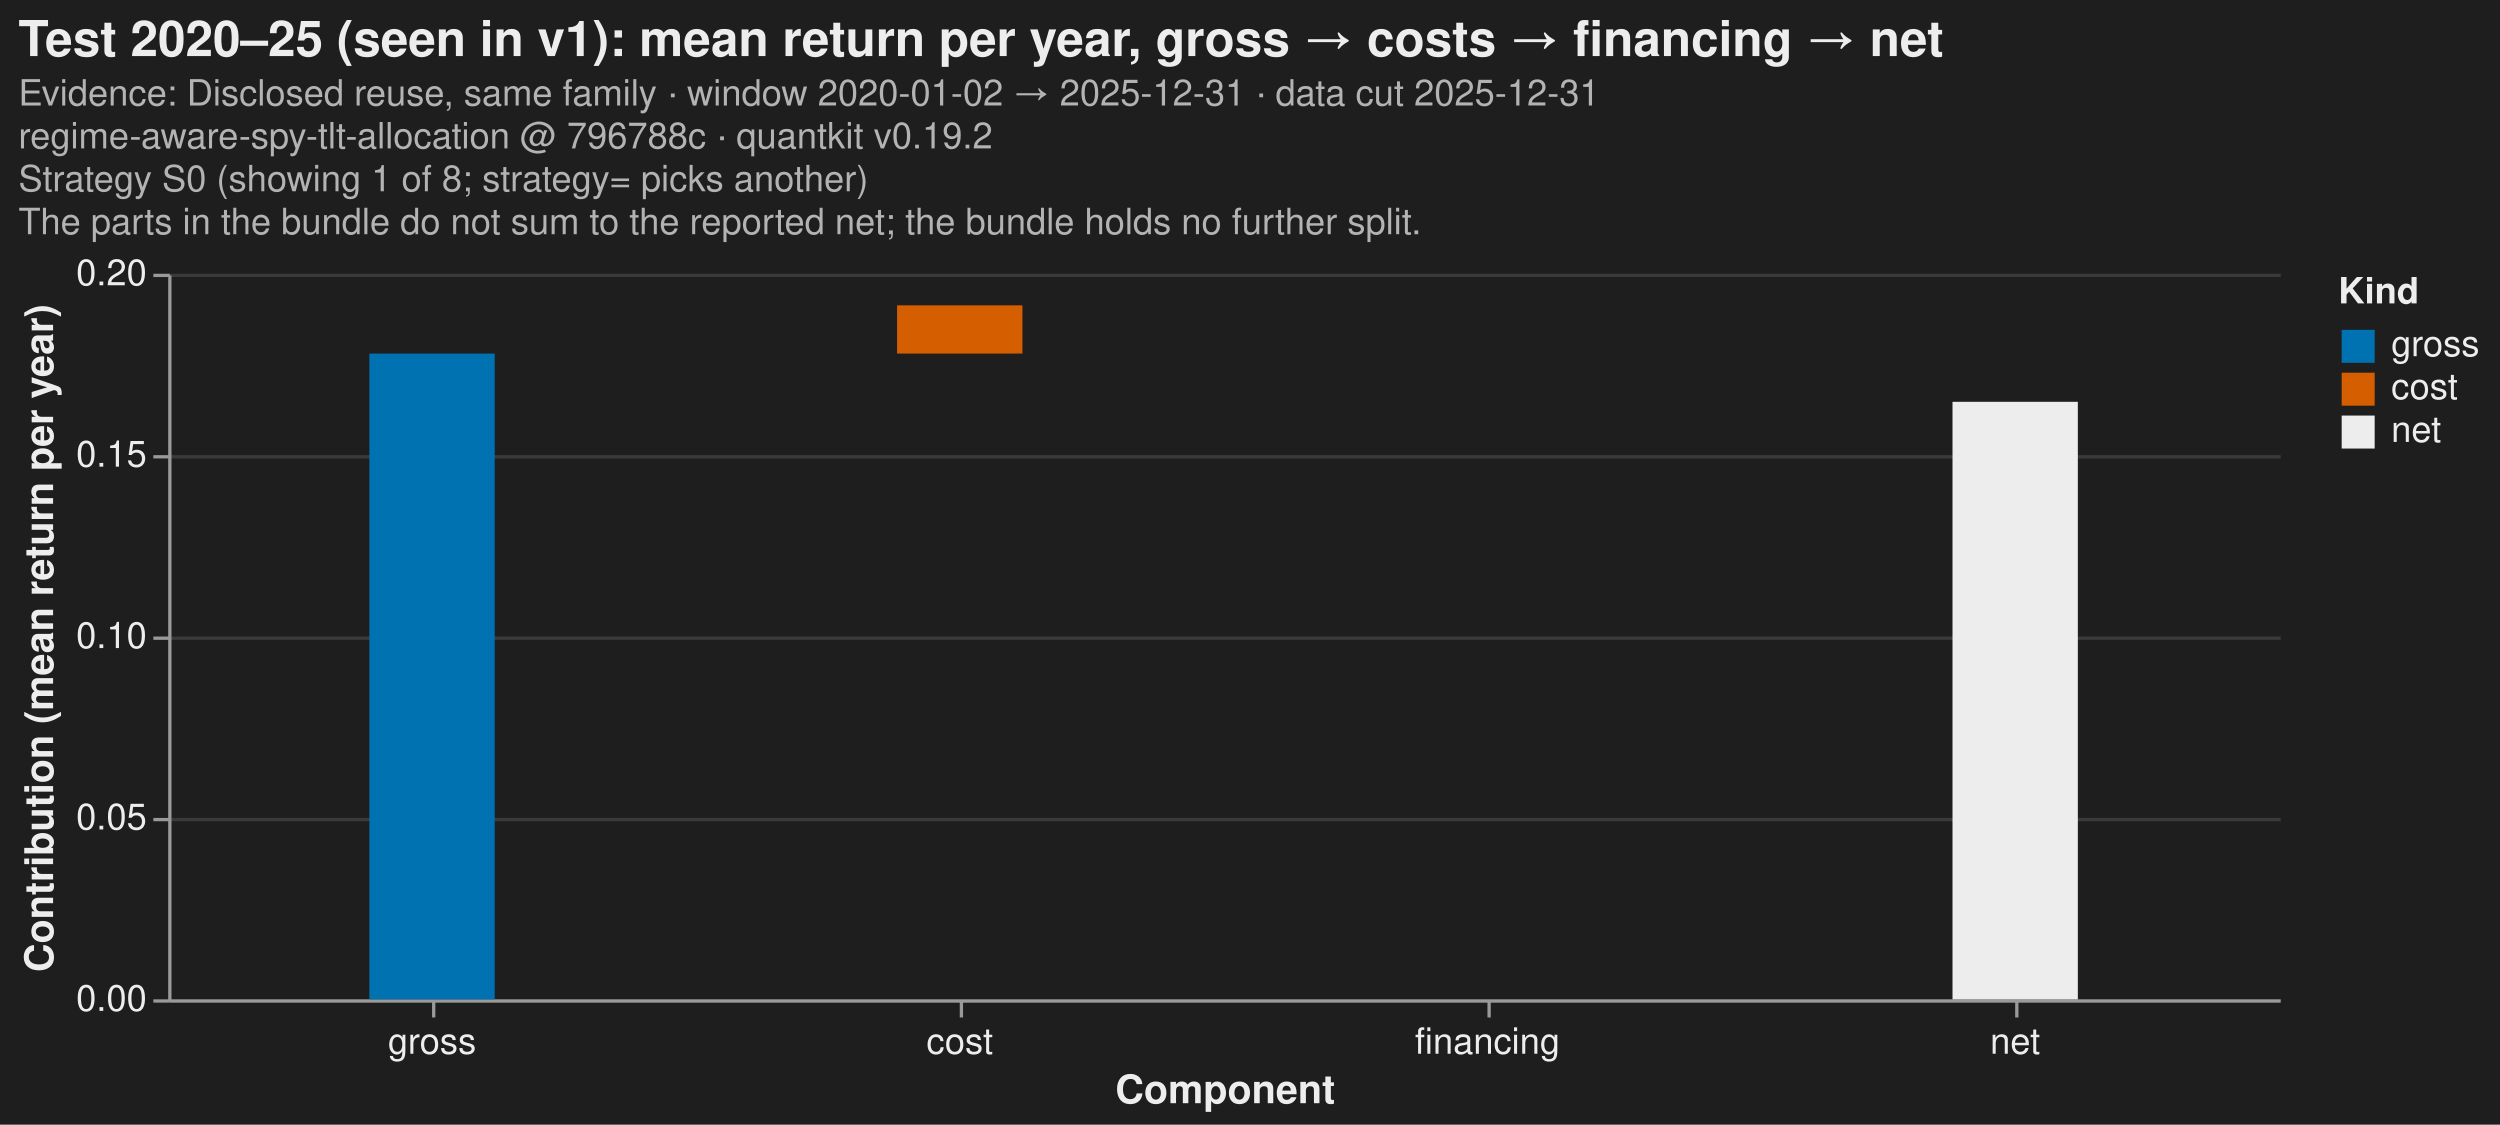
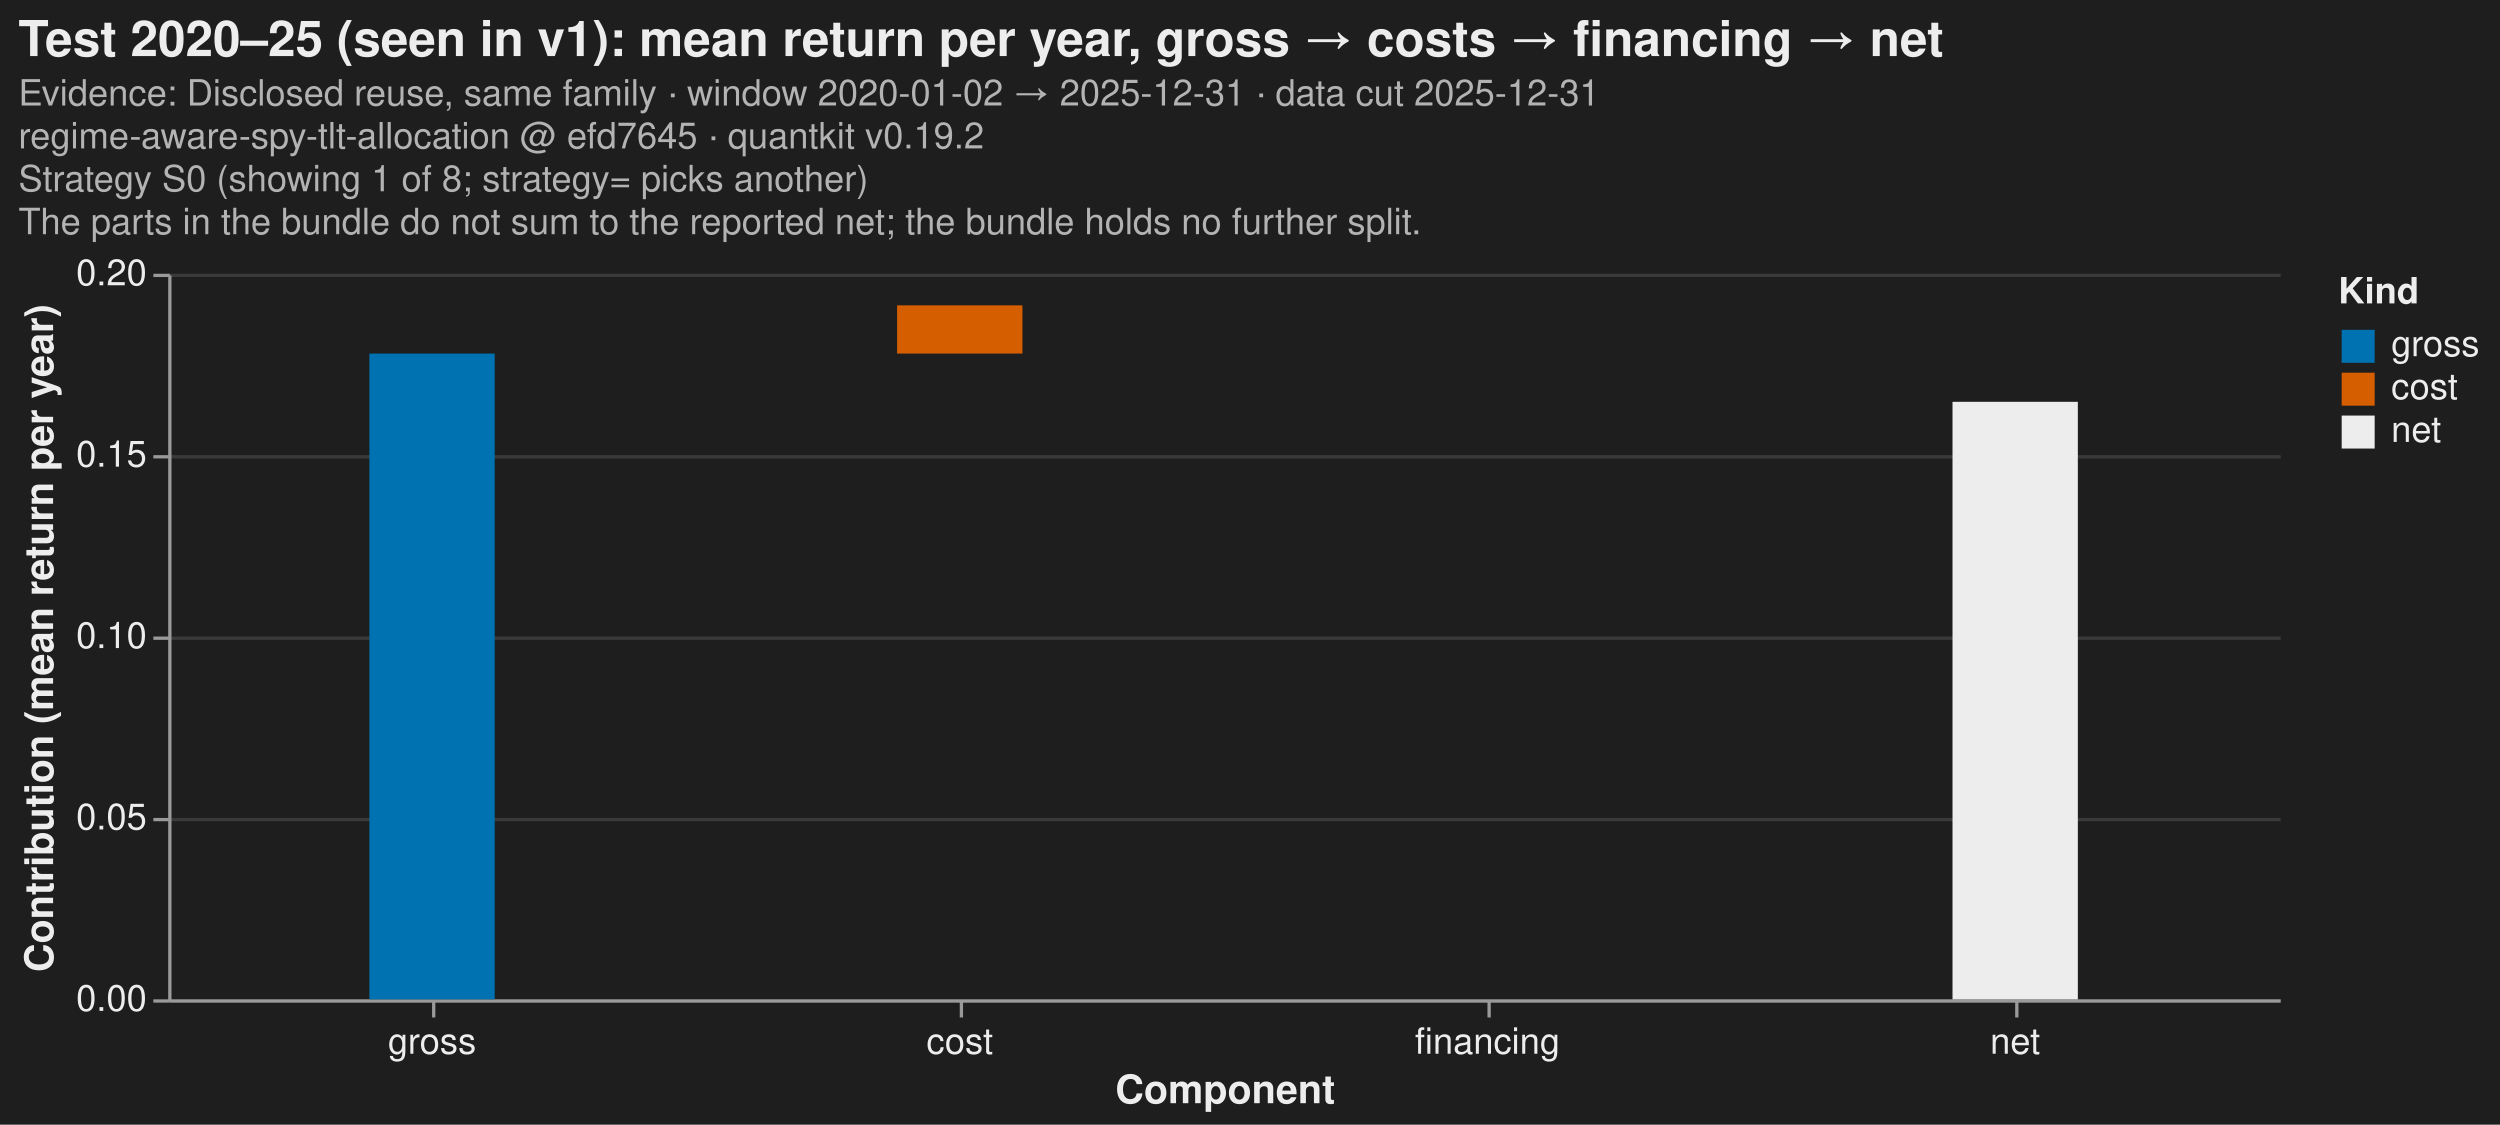
<svg xmlns="http://www.w3.org/2000/svg" version="1.1" class="marks" width="758" height="341" viewBox="0 0 758 341">
  <rect width="758" height="341" fill="#1E1E1E" />
  <g fill="none" stroke-miterlimit="10" transform="translate(51,83)">
    <g class="mark-group role-frame root" role="graphics-object" aria-roledescription="group mark container">
      <g transform="translate(0,0)">
        <path class="background" aria-hidden="true" d="M0,0h640v220h-640Z" />
        <g>
          <g class="mark-group role-axis" aria-hidden="true">
            <g transform="translate(0.5,0.5)">
              <path class="background" aria-hidden="true" d="M0,0h0v0h0Z" pointer-events="none" />
              <g>
                <g class="mark-rule role-axis-grid" pointer-events="none">
                  <line transform="translate(0,220)" x2="640" y2="0" stroke="#3A3A3A" stroke-width="1" opacity="1" />
                  <line transform="translate(0,165)" x2="640" y2="0" stroke="#3A3A3A" stroke-width="1" opacity="1" />
                  <line transform="translate(0,110)" x2="640" y2="0" stroke="#3A3A3A" stroke-width="1" opacity="1" />
                  <line transform="translate(0,55)" x2="640" y2="0" stroke="#3A3A3A" stroke-width="1" opacity="1" />
                  <line transform="translate(0,0)" x2="640" y2="0" stroke="#3A3A3A" stroke-width="1" opacity="1" />
                </g>
              </g>
              <path class="foreground" aria-hidden="true" d="" pointer-events="none" display="none" />
            </g>
          </g>
          <g class="mark-group role-axis" role="graphics-symbol" aria-roledescription="axis" aria-label="X-axis titled 'Component' for a discrete scale with 4 values: gross, cost, financing, net">
            <g transform="translate(0.5,220.5)">
              <path class="background" aria-hidden="true" d="M0,0h0v0h0Z" pointer-events="none" />
              <g>
                <g class="mark-rule role-axis-tick" pointer-events="none">
                  <line transform="translate(80,0)" x2="0" y2="5" stroke="#9A9A9A" stroke-width="1" opacity="1" />
                  <line transform="translate(240,0)" x2="0" y2="5" stroke="#9A9A9A" stroke-width="1" opacity="1" />
                  <line transform="translate(400,0)" x2="0" y2="5" stroke="#9A9A9A" stroke-width="1" opacity="1" />
                  <line transform="translate(560,0)" x2="0" y2="5" stroke="#9A9A9A" stroke-width="1" opacity="1" />
                </g>
                <g class="mark-text role-axis-label" pointer-events="none">
                  <text text-anchor="middle" transform="translate(79.5,16)" font-family="Helvetica Neue, Helvetica, Arial, sans-serif" font-size="11px" fill="#EDEDED" opacity="1">gross</text>
                  <text text-anchor="middle" transform="translate(239.5,16)" font-family="Helvetica Neue, Helvetica, Arial, sans-serif" font-size="11px" fill="#EDEDED" opacity="1">cost</text>
                  <text text-anchor="middle" transform="translate(399.5,16)" font-family="Helvetica Neue, Helvetica, Arial, sans-serif" font-size="11px" fill="#EDEDED" opacity="1">financing</text>
                  <text text-anchor="middle" transform="translate(559.5,16)" font-family="Helvetica Neue, Helvetica, Arial, sans-serif" font-size="11px" fill="#EDEDED" opacity="1">net</text>
                </g>
                <g class="mark-rule role-axis-domain" pointer-events="none">
                  <line transform="translate(0,0)" x2="640" y2="0" stroke="#9A9A9A" stroke-width="1" opacity="1" />
                </g>
                <g class="mark-text role-axis-title" pointer-events="none">
                  <text text-anchor="middle" transform="translate(320,31)" font-family="Helvetica Neue, Helvetica, Arial, sans-serif" font-size="12px" font-weight="bold" fill="#EDEDED" opacity="1">Component</text>
                </g>
              </g>
              <path class="foreground" aria-hidden="true" d="" pointer-events="none" display="none" />
            </g>
          </g>
          <g class="mark-group role-axis" role="graphics-symbol" aria-roledescription="axis" aria-label="Y-axis titled 'Contribution (mean return per year)' for a linear scale with values from 0.00 to 0.20">
            <g transform="translate(0.5,0.5)">
              <path class="background" aria-hidden="true" d="M0,0h0v0h0Z" pointer-events="none" />
              <g>
                <g class="mark-rule role-axis-tick" pointer-events="none">
                  <line transform="translate(0,220)" x2="-5" y2="0" stroke="#9A9A9A" stroke-width="1" opacity="1" />
                  <line transform="translate(0,165)" x2="-5" y2="0" stroke="#9A9A9A" stroke-width="1" opacity="1" />
                  <line transform="translate(0,110)" x2="-5" y2="0" stroke="#9A9A9A" stroke-width="1" opacity="1" />
                  <line transform="translate(0,55)" x2="-5" y2="0" stroke="#9A9A9A" stroke-width="1" opacity="1" />
                  <line transform="translate(0,0)" x2="-5" y2="0" stroke="#9A9A9A" stroke-width="1" opacity="1" />
                </g>
                <g class="mark-text role-axis-label" pointer-events="none">
                  <text text-anchor="end" transform="translate(-7,223)" font-family="Helvetica Neue, Helvetica, Arial, sans-serif" font-size="11px" fill="#EDEDED" opacity="1">0.00</text>
                  <text text-anchor="end" transform="translate(-7,168)" font-family="Helvetica Neue, Helvetica, Arial, sans-serif" font-size="11px" fill="#EDEDED" opacity="1">0.05</text>
                  <text text-anchor="end" transform="translate(-7,113)" font-family="Helvetica Neue, Helvetica, Arial, sans-serif" font-size="11px" fill="#EDEDED" opacity="1">0.10</text>
                  <text text-anchor="end" transform="translate(-7,58)" font-family="Helvetica Neue, Helvetica, Arial, sans-serif" font-size="11px" fill="#EDEDED" opacity="1">0.15</text>
                  <text text-anchor="end" transform="translate(-7,3)" font-family="Helvetica Neue, Helvetica, Arial, sans-serif" font-size="11px" fill="#EDEDED" opacity="1">0.20</text>
                </g>
                <g class="mark-rule role-axis-domain" pointer-events="none">
                  <line transform="translate(0,220)" x2="0" y2="-220" stroke="#9A9A9A" stroke-width="1" opacity="1" />
                </g>
                <g class="mark-text role-axis-title" pointer-events="none">
                  <text text-anchor="middle" transform="translate(-32.406,110) rotate(-90) translate(0,-3)" font-family="Helvetica Neue, Helvetica, Arial, sans-serif" font-size="12px" font-weight="bold" fill="#EDEDED" opacity="1">Contribution (mean return per year)</text>
                </g>
              </g>
              <path class="foreground" aria-hidden="true" d="" pointer-events="none" display="none" />
            </g>
          </g>
          <g class="mark-rect role-mark marks" role="graphics-object" aria-roledescription="rect mark container">
            <path aria-label="Component: gross; Contribution (mean return per year): 0; Kind: gross; part: gross; value: 0.178" role="graphics-symbol" aria-roledescription="bar" d="M61,24.205h38v195.795h-38Z" fill="#0072B2" />
            <path aria-label="Component: cost; Contribution (mean return per year): 0.1779953523; Kind: cost; part: cost; value: −0.0133" role="graphics-symbol" aria-roledescription="bar" d="M221,9.579h38v14.627h-38Z" fill="#D55E00" />
            <path aria-label="Component: financing; Contribution (mean return per year): 0.19129219079; Kind: cost; part: financing; value: 0" role="graphics-symbol" aria-roledescription="bar" d="M381,9.579h38v0h-38Z" fill="#D55E00" />
            <path aria-label="Component: net; Contribution (mean return per year): 0; Kind: net; part: net; value: 0.1647" role="graphics-symbol" aria-roledescription="bar" d="M541,38.832h38v181.168h-38Z" fill="#EDEDED" />
          </g>
          <g class="mark-group role-legend" role="graphics-symbol" aria-roledescription="legend" aria-label="Symbol legend titled 'Kind' for fill color with 3 values: gross, cost, net">
            <g transform="translate(658,0)">
              <path class="background" aria-hidden="true" d="M0,0h44v53h-44Z" pointer-events="none" />
              <g>
                <g class="mark-group role-legend-entry">
                  <g transform="translate(0,16)">
                    <path class="background" aria-hidden="true" d="M0,0h0v0h0Z" pointer-events="none" />
                    <g>
                      <g class="mark-group role-scope" role="graphics-object" aria-roledescription="group mark container">
                        <g transform="translate(0,0)">
                          <path class="background" aria-hidden="true" d="M0,0h43.093v11h-43.093Z" pointer-events="none" opacity="1" />
                          <g>
                            <g class="mark-symbol role-legend-symbol" pointer-events="none">
                              <path transform="translate(6,6)" d="M-5,-5h10v10h-10Z" fill="#0072B2" stroke-width="1.5" opacity="1" />
                            </g>
                            <g class="mark-text role-legend-label" pointer-events="none">
                              <text text-anchor="start" transform="translate(16,9)" font-family="Helvetica Neue, Helvetica, Arial, sans-serif" font-size="11px" fill="#EDEDED" opacity="1">gross</text>
                            </g>
                          </g>
                          <path class="foreground" aria-hidden="true" d="" pointer-events="none" display="none" />
                        </g>
                        <g transform="translate(0,13)">
                          <path class="background" aria-hidden="true" d="M0,0h43.093v11h-43.093Z" pointer-events="none" opacity="1" />
                          <g>
                            <g class="mark-symbol role-legend-symbol" pointer-events="none">
                              <path transform="translate(6,6)" d="M-5,-5h10v10h-10Z" fill="#D55E00" stroke-width="1.5" opacity="1" />
                            </g>
                            <g class="mark-text role-legend-label" pointer-events="none">
                              <text text-anchor="start" transform="translate(16,9)" font-family="Helvetica Neue, Helvetica, Arial, sans-serif" font-size="11px" fill="#EDEDED" opacity="1">cost</text>
                            </g>
                          </g>
                          <path class="foreground" aria-hidden="true" d="" pointer-events="none" display="none" />
                        </g>
                        <g transform="translate(0,26)">
                          <path class="background" aria-hidden="true" d="M0,0h43.093v11h-43.093Z" pointer-events="none" opacity="1" />
                          <g>
                            <g class="mark-symbol role-legend-symbol" pointer-events="none">
                              <path transform="translate(6,6)" d="M-5,-5h10v10h-10Z" fill="#EDEDED" stroke-width="1.5" opacity="1" />
                            </g>
                            <g class="mark-text role-legend-label" pointer-events="none">
                              <text text-anchor="start" transform="translate(16,9)" font-family="Helvetica Neue, Helvetica, Arial, sans-serif" font-size="11px" fill="#EDEDED" opacity="1">net</text>
                            </g>
                          </g>
                          <path class="foreground" aria-hidden="true" d="" pointer-events="none" display="none" />
                        </g>
                      </g>
                    </g>
                    <path class="foreground" aria-hidden="true" d="" pointer-events="none" display="none" />
                  </g>
                </g>
                <g class="mark-text role-legend-title" pointer-events="none">
                  <text text-anchor="start" transform="translate(0,9)" font-family="Helvetica Neue, Helvetica, Arial, sans-serif" font-size="11px" font-weight="bold" fill="#EDEDED" opacity="1">Kind</text>
                </g>
              </g>
              <path class="foreground" aria-hidden="true" d="" pointer-events="none" display="none" />
            </g>
          </g>
          <g class="mark-group role-title">
            <g transform="translate(-45.406,-78)">
              <path class="background" aria-hidden="true" d="M0,0h0v0h0Z" pointer-events="none" />
              <g>
                <g class="mark-text role-title-text" role="graphics-symbol" aria-roledescription="title" aria-label="Title text 'Test 2020–25 (seen in v1): mean return per year, gross → costs → financing → net'" pointer-events="none">
                  <text text-anchor="start" transform="translate(0,12)" font-family="Helvetica Neue, Helvetica, Arial, sans-serif" font-size="15px" font-weight="bold" fill="#EDEDED" opacity="1">Test 2020–25 (seen in v1): mean return per year, gross → costs → financing → net</text>
                </g>
-                 <g class="mark-text role-title-subtitle" role="graphics-symbol" aria-roledescription="subtitle" aria-label="Subtitle text 'Evidence: Disclosed reuse, same family · window 2020-01-02 → 2025-12-31 · data cut 2025-12-31 regime-aware-spy-tlt-allocation @ 796788c · quantkit v0.19.2 Strategy S0 (showing 1 of 8; strategy= picks another) The parts in the bundle do not sum to the reported net; the bundle holds no further split.'" pointer-events="none">
+                 <g class="mark-text role-title-subtitle" role="graphics-symbol" aria-roledescription="subtitle" aria-label="Subtitle text 'Evidence: Disclosed reuse, same family · window 2020-01-02 → 2025-12-31 · data cut 2025-12-31 regime-aware-spy-tlt-allocation @ efd7645 · quantkit v0.19.2 Strategy S0 (showing 1 of 8; strategy= picks another) The parts in the bundle do not sum to the reported net; the bundle holds no further split.'" pointer-events="none">
                  <text text-anchor="start" transform="translate(0,27)" font-family="Helvetica Neue, Helvetica, Arial, sans-serif" font-size="11px" fill="#B3B3B3" opacity="1">
                    <tspan>Evidence: Disclosed reuse, same family · window 2020-01-02 → 2025-12-31 · data cut 2025-12-31</tspan>
-                     <tspan x="0" dy="13">regime-aware-spy-tlt-allocation @ 796788c · quantkit v0.19.2</tspan>
+                     <tspan x="0" dy="13">regime-aware-spy-tlt-allocation @ efd7645 · quantkit v0.19.2</tspan>
                    <tspan x="0" dy="13">Strategy S0 (showing 1 of 8; strategy= picks another)</tspan>
                    <tspan x="0" dy="13">The parts in the bundle do not sum to the reported net; the bundle holds no further split.</tspan>
                  </text>
                </g>
              </g>
              <path class="foreground" aria-hidden="true" d="" pointer-events="none" display="none" />
            </g>
          </g>
        </g>
        <path class="foreground" aria-hidden="true" d="" display="none" />
      </g>
    </g>
  </g>
</svg>
